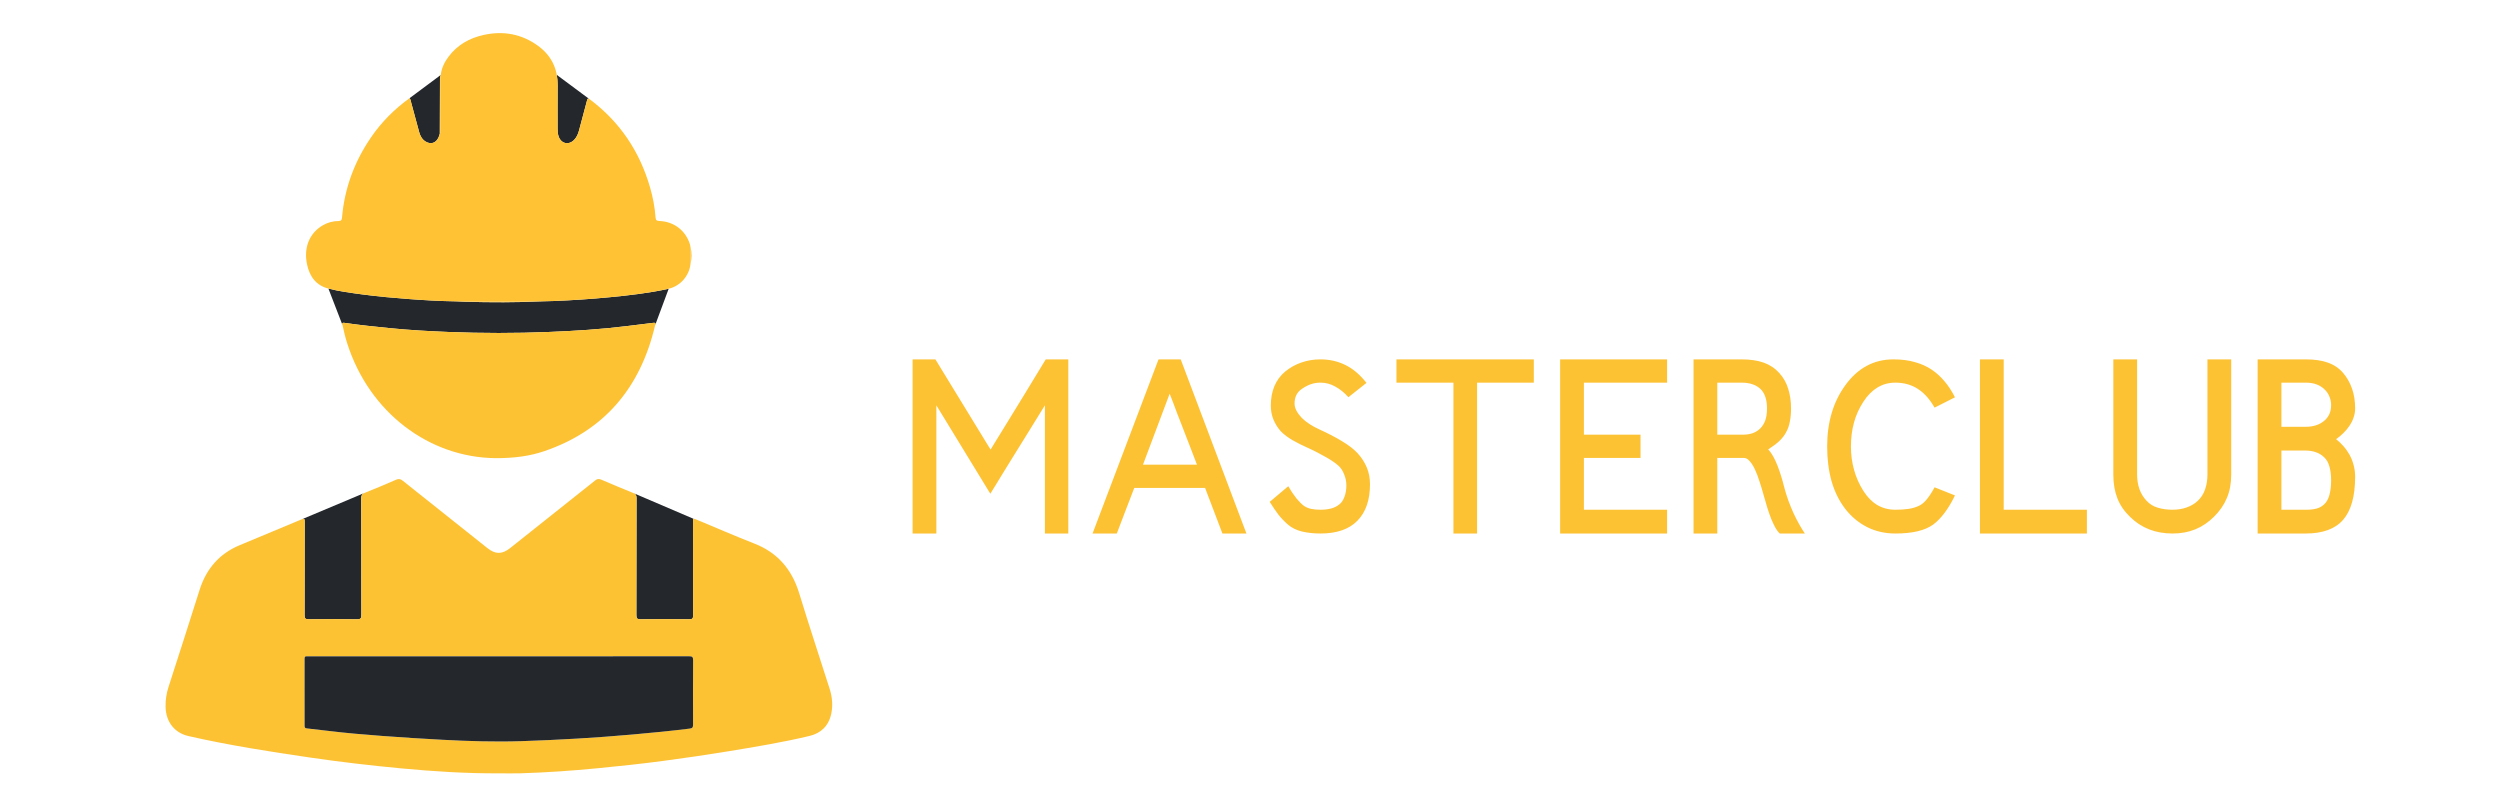
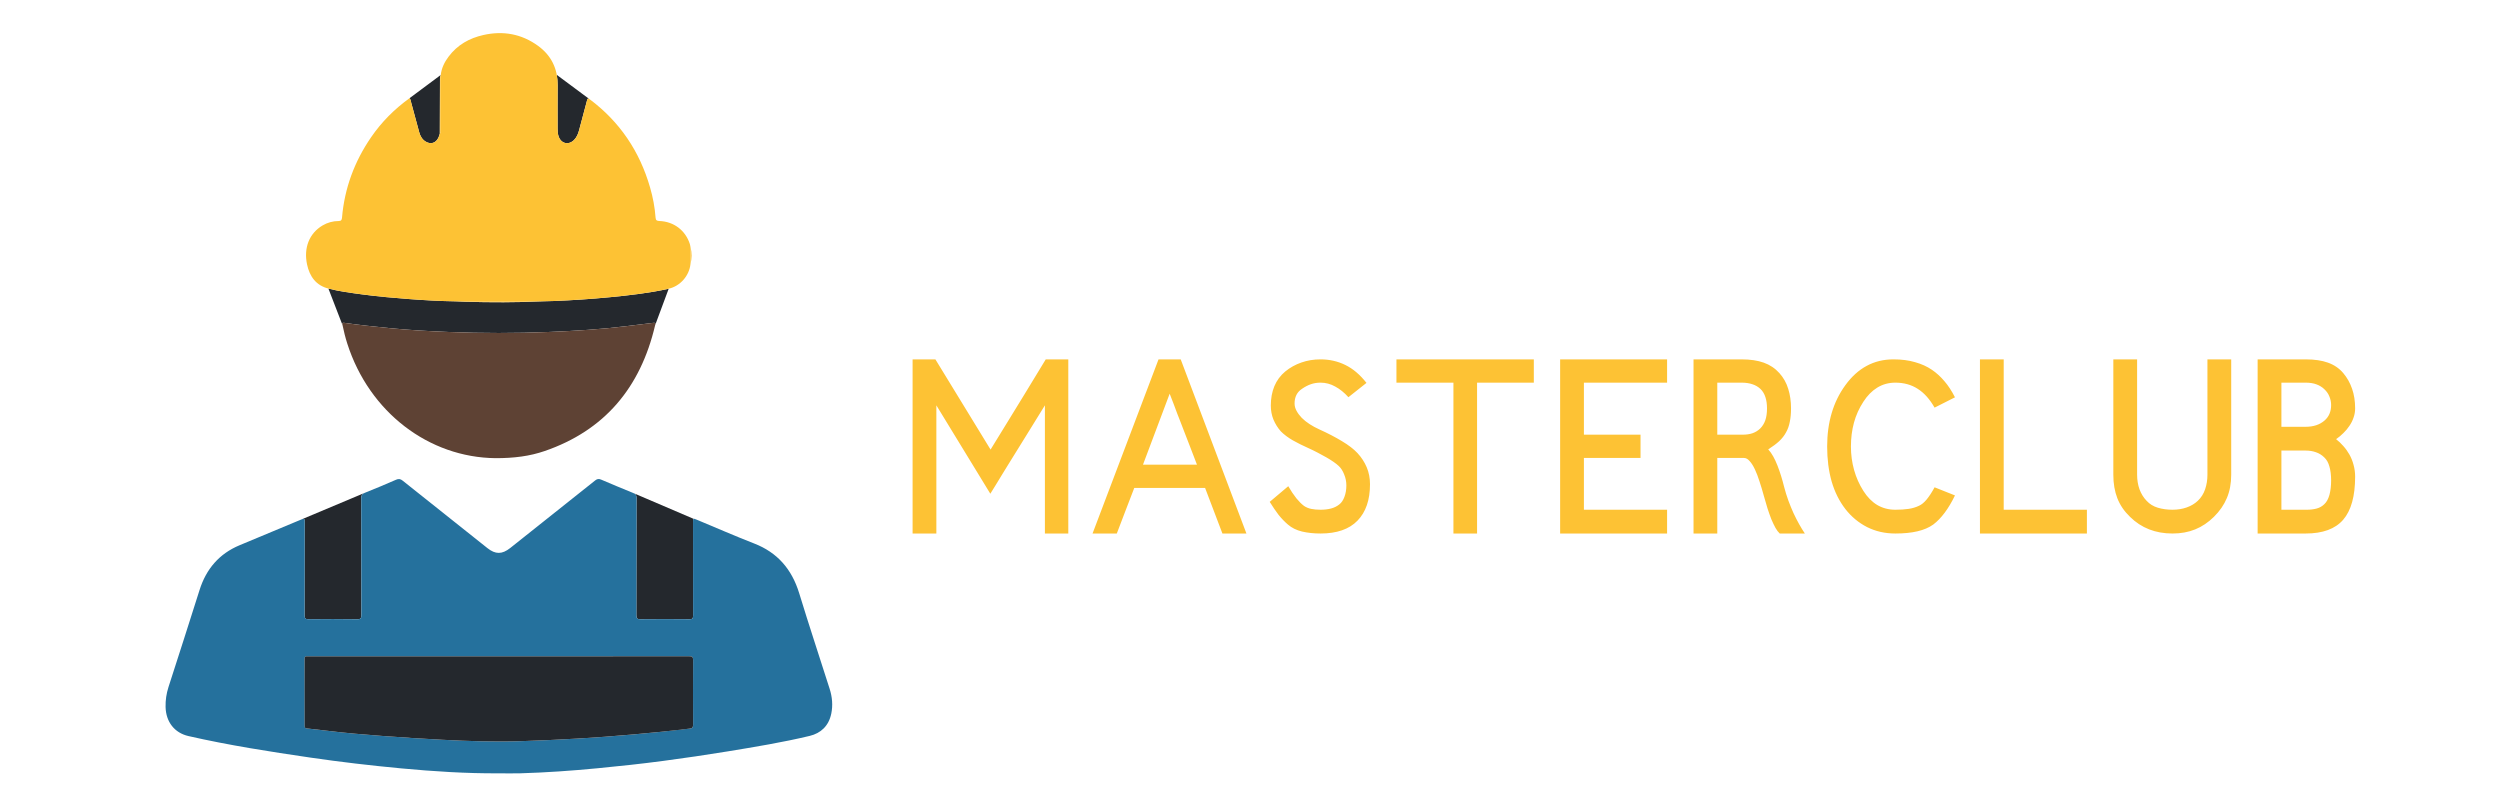
<svg xmlns="http://www.w3.org/2000/svg" width="151" height="48" viewBox="0 0 151 48" fill="none">
  <path d="M55.121 32.224V21.706H56.498L59.83 27.155C60.172 26.599 60.514 26.042 60.856 25.485C61.198 24.929 61.542 24.367 61.889 23.801C62.099 23.459 62.311 23.11 62.526 22.753C62.745 22.392 62.958 22.043 63.163 21.706H64.525V32.224H63.112V24.482C62.809 24.975 62.501 25.473 62.189 25.976C61.876 26.474 61.566 26.975 61.259 27.477C61.146 27.658 61.027 27.851 60.9 28.056C60.778 28.256 60.653 28.459 60.526 28.664C60.404 28.864 60.282 29.064 60.16 29.265C60.038 29.46 59.923 29.645 59.816 29.821L56.556 24.482V32.224H55.121ZM69.037 28.064H72.296C72.164 27.712 72.035 27.375 71.908 27.053C71.786 26.73 71.662 26.408 71.534 26.086C71.451 25.871 71.376 25.676 71.308 25.5C71.239 25.324 71.171 25.148 71.102 24.973C71.039 24.797 70.971 24.614 70.897 24.423C70.824 24.233 70.741 24.018 70.648 23.779L69.037 28.064ZM65.99 32.224L69.975 21.706H71.315L75.284 32.224H73.834L72.787 29.47H68.51C68.339 29.914 68.16 30.378 67.975 30.861C67.794 31.34 67.621 31.794 67.455 32.224H65.99ZM79.76 32.224C79.359 32.224 78.988 32.185 78.646 32.106C78.305 32.023 78.019 31.882 77.789 31.682C77.589 31.511 77.401 31.315 77.225 31.096C77.055 30.871 76.876 30.61 76.691 30.312L77.811 29.367C77.972 29.645 78.136 29.89 78.302 30.1C78.473 30.305 78.62 30.451 78.742 30.539H78.734C78.876 30.637 79.03 30.703 79.196 30.737C79.362 30.771 79.55 30.788 79.76 30.788C79.994 30.788 80.204 30.764 80.389 30.715C80.58 30.666 80.748 30.583 80.895 30.466C81.027 30.363 81.129 30.212 81.203 30.012C81.281 29.807 81.32 29.575 81.32 29.316C81.32 29.086 81.276 28.867 81.188 28.657C81.105 28.442 80.995 28.271 80.858 28.144C80.775 28.066 80.67 27.983 80.543 27.895C80.416 27.807 80.272 27.717 80.111 27.624C79.95 27.531 79.774 27.436 79.584 27.338C79.398 27.241 79.203 27.145 78.998 27.053C78.68 26.911 78.378 26.76 78.09 26.599C77.802 26.433 77.56 26.252 77.365 26.057C77.179 25.847 77.03 25.61 76.918 25.346C76.81 25.082 76.757 24.799 76.757 24.497C76.757 24.067 76.828 23.679 76.969 23.332C77.116 22.98 77.335 22.683 77.628 22.439C77.921 22.199 78.246 22.019 78.602 21.896C78.959 21.77 79.345 21.706 79.76 21.706C80.297 21.706 80.795 21.818 81.254 22.043C81.718 22.268 82.145 22.629 82.535 23.127L81.444 23.991C81.195 23.713 80.929 23.498 80.646 23.347C80.368 23.19 80.072 23.112 79.76 23.112C79.55 23.112 79.354 23.144 79.174 23.207C78.993 23.271 78.815 23.364 78.639 23.486C78.341 23.681 78.192 23.977 78.192 24.372C78.192 24.519 78.231 24.665 78.309 24.811C78.388 24.958 78.493 25.1 78.624 25.236C78.761 25.373 78.92 25.5 79.1 25.617C79.281 25.734 79.474 25.839 79.679 25.932C80.197 26.166 80.653 26.403 81.049 26.643C81.449 26.882 81.764 27.123 81.993 27.368C82.233 27.627 82.418 27.912 82.55 28.225C82.682 28.537 82.748 28.879 82.748 29.25C82.748 30.197 82.496 30.93 81.993 31.447C81.491 31.965 80.746 32.224 79.76 32.224ZM84.345 23.112V21.706H92.643V23.112H89.215V32.224H87.787V23.112H84.345ZM94.232 32.224V21.706H100.692V23.112H95.668V26.254H99.088V27.661H95.668V30.788H100.692V32.224H94.232ZM103.724 26.254H105.27C105.485 26.254 105.68 26.225 105.856 26.166C106.032 26.103 106.185 26.008 106.317 25.881C106.454 25.744 106.556 25.578 106.625 25.383C106.693 25.183 106.727 24.943 106.727 24.665C106.727 24.411 106.696 24.186 106.632 23.991C106.569 23.791 106.469 23.625 106.332 23.493C106.19 23.361 106.027 23.266 105.841 23.207C105.656 23.144 105.438 23.112 105.189 23.112H103.724V26.254ZM105.189 21.706C105.717 21.706 106.163 21.772 106.53 21.904C106.901 22.036 107.216 22.246 107.474 22.534C107.723 22.812 107.902 23.129 108.009 23.486C108.121 23.842 108.178 24.235 108.178 24.665C108.178 24.973 108.153 25.244 108.104 25.478C108.06 25.712 107.985 25.925 107.877 26.115C107.775 26.306 107.636 26.484 107.46 26.65C107.284 26.811 107.064 26.975 106.801 27.141C106.908 27.258 107.008 27.399 107.101 27.565C107.194 27.731 107.279 27.915 107.357 28.115C107.435 28.315 107.509 28.525 107.577 28.745C107.645 28.964 107.706 29.184 107.76 29.404C107.833 29.687 107.919 29.963 108.016 30.231C108.114 30.495 108.217 30.747 108.324 30.986C108.436 31.225 108.551 31.45 108.668 31.66C108.786 31.87 108.9 32.058 109.013 32.224H107.496C107.409 32.145 107.323 32.033 107.24 31.887C107.157 31.735 107.074 31.562 106.991 31.367C106.913 31.166 106.835 30.947 106.757 30.707C106.683 30.463 106.61 30.212 106.537 29.953C106.454 29.645 106.366 29.352 106.273 29.074C106.185 28.796 106.093 28.554 105.995 28.349C105.897 28.139 105.792 27.973 105.68 27.851C105.573 27.724 105.458 27.661 105.336 27.661H103.724V32.224H102.289V21.706H105.189ZM114.476 32.224C113.856 32.224 113.287 32.094 112.77 31.835C112.257 31.572 111.82 31.208 111.459 30.744C111.093 30.27 110.817 29.716 110.631 29.081C110.451 28.442 110.36 27.739 110.36 26.972C110.36 25.507 110.726 24.272 111.459 23.266C111.835 22.748 112.262 22.36 112.741 22.102C113.224 21.838 113.766 21.706 114.367 21.706C114.855 21.706 115.289 21.762 115.67 21.875C116.056 21.982 116.395 22.136 116.688 22.336C116.967 22.526 117.218 22.756 117.443 23.024C117.672 23.288 117.885 23.613 118.08 23.998L116.849 24.621C116.556 24.108 116.217 23.73 115.831 23.486C115.446 23.237 114.994 23.112 114.476 23.112C114.076 23.112 113.712 23.212 113.385 23.413C113.063 23.613 112.785 23.896 112.55 24.262C112.291 24.658 112.101 25.08 111.979 25.529C111.857 25.979 111.796 26.459 111.796 26.972C111.796 27.456 111.859 27.927 111.986 28.386C112.113 28.84 112.301 29.262 112.55 29.653C112.785 30.024 113.063 30.307 113.385 30.502C113.712 30.693 114.076 30.788 114.476 30.788C114.779 30.788 115.045 30.771 115.275 30.737C115.509 30.703 115.722 30.639 115.912 30.546C116.063 30.478 116.215 30.354 116.366 30.173C116.517 29.992 116.679 29.746 116.849 29.433L118.08 29.924C117.885 30.329 117.677 30.678 117.457 30.971C117.238 31.264 117.008 31.501 116.769 31.682C116.51 31.867 116.19 32.004 115.809 32.092C115.433 32.18 114.989 32.224 114.476 32.224ZM119.589 32.224V21.706H121.024V30.788H126.049V32.224H119.589ZM127.645 21.706H129.081V28.671C129.081 28.989 129.13 29.284 129.227 29.558C129.33 29.831 129.474 30.063 129.66 30.253C129.835 30.444 130.057 30.581 130.326 30.664C130.599 30.747 130.897 30.788 131.22 30.788C131.527 30.788 131.813 30.742 132.077 30.649C132.34 30.556 132.565 30.422 132.75 30.246C132.951 30.056 133.097 29.824 133.19 29.55C133.283 29.277 133.329 28.984 133.329 28.671V21.706H134.765V28.671C134.765 29.204 134.677 29.675 134.501 30.085C134.33 30.495 134.069 30.873 133.717 31.22C133.375 31.557 132.999 31.809 132.589 31.975C132.179 32.141 131.723 32.224 131.22 32.224C130.189 32.224 129.335 31.889 128.656 31.22C128.305 30.883 128.048 30.507 127.887 30.092C127.726 29.677 127.645 29.204 127.645 28.671V21.706ZM137.797 25.778H139.262C139.735 25.778 140.116 25.651 140.404 25.398C140.668 25.168 140.8 24.858 140.8 24.467C140.8 24.287 140.765 24.116 140.697 23.955C140.634 23.789 140.531 23.64 140.39 23.508C140.258 23.381 140.099 23.283 139.913 23.215C139.728 23.146 139.511 23.112 139.262 23.112H137.797V25.778ZM137.797 30.788H139.342C139.552 30.788 139.747 30.764 139.928 30.715C140.109 30.666 140.263 30.578 140.39 30.451C140.526 30.324 140.629 30.139 140.697 29.895C140.765 29.645 140.8 29.352 140.8 29.016C140.8 28.689 140.765 28.41 140.697 28.181C140.634 27.946 140.531 27.763 140.39 27.631C140.243 27.485 140.075 27.38 139.884 27.316C139.699 27.248 139.491 27.214 139.262 27.214H137.797V30.788ZM139.262 21.706C139.794 21.706 140.243 21.772 140.609 21.904C140.98 22.036 141.288 22.246 141.532 22.534C141.766 22.812 141.945 23.129 142.067 23.486C142.189 23.837 142.25 24.23 142.25 24.665C142.25 24.86 142.218 25.046 142.155 25.222C142.096 25.398 142.013 25.564 141.906 25.72C141.803 25.876 141.681 26.023 141.539 26.159C141.403 26.296 141.256 26.418 141.1 26.525C141.251 26.643 141.395 26.779 141.532 26.936C141.674 27.092 141.798 27.265 141.906 27.456C142.013 27.646 142.096 27.854 142.155 28.078C142.218 28.303 142.25 28.54 142.25 28.789C142.25 29.97 142.008 30.839 141.525 31.396C141.046 31.948 140.292 32.224 139.262 32.224H136.361V21.706H139.262Z" fill="#FDC234" />
  <path d="M41.892 31.337L38.273 29.788C38.398 29.845 38.447 29.919 38.446 30.081C38.439 32.437 38.444 34.793 38.437 37.149C38.436 37.354 38.49 37.405 38.684 37.403C39.67 37.392 40.657 37.392 41.643 37.403C41.828 37.405 41.864 37.347 41.863 37.166C41.856 35.296 41.859 33.424 41.859 31.554C41.859 31.417 41.859 31.353 41.892 31.337ZM39.573 19.635L40.389 17.44C39.214 17.703 38.022 17.836 36.828 17.953C35.7 18.062 34.571 18.137 33.438 18.182C33.203 18.191 32.967 18.195 32.731 18.201C31.186 18.273 29.639 18.267 28.092 18.226C27.903 18.221 27.715 18.209 27.526 18.201C26.58 18.187 25.636 18.134 24.693 18.062C23.757 17.991 22.822 17.909 21.891 17.784C21.202 17.691 20.512 17.603 19.836 17.431L20.687 19.636C20.659 19.5 20.683 19.483 20.808 19.501C21.716 19.634 22.63 19.729 23.544 19.82C24.72 19.938 25.901 20.004 27.081 20.051C29.106 20.132 31.133 20.134 33.158 20.051C34.723 19.988 36.287 19.892 37.843 19.699C38.379 19.633 38.916 19.573 39.452 19.501C39.575 19.484 39.605 19.499 39.573 19.635ZM33.679 7.773C33.678 7.922 33.686 8.069 33.73 8.211C33.873 8.676 34.337 8.794 34.674 8.453C34.834 8.291 34.918 8.087 34.976 7.867C35.134 7.272 35.299 6.678 35.452 6.082C35.482 5.965 35.5 5.92 35.597 5.984L33.627 4.52C33.665 4.722 33.683 4.934 33.681 5.157C33.673 6.029 33.68 6.901 33.679 7.773ZM25.319 7.983C25.384 8.217 25.497 8.424 25.708 8.552C26.019 8.742 26.329 8.644 26.484 8.307C26.519 8.232 26.539 8.151 26.565 8.071C26.568 7.028 26.57 5.984 26.574 4.941C26.575 4.802 26.56 4.661 26.62 4.529L24.736 5.931C24.808 6.011 24.811 6.112 24.836 6.2C24.999 6.794 25.155 7.389 25.319 7.983ZM18.402 31.513C18.399 33.391 18.403 35.269 18.396 37.147C18.394 37.349 18.44 37.406 18.638 37.403C19.618 37.392 20.598 37.39 21.577 37.404C21.794 37.407 21.827 37.333 21.826 37.132C21.82 34.789 21.825 32.447 21.818 30.106C21.817 29.936 21.858 29.846 22 29.781L18.24 31.361C18.394 31.301 18.403 31.367 18.402 31.513Z" fill="#24282D" />
-   <path d="M30.123 46.709C28.15 46.72 26.183 46.593 24.217 46.409C22.395 46.237 20.577 46.026 18.765 45.761C16.293 45.399 13.824 45.015 11.384 44.459C10.539 44.266 10.023 43.603 10.001 42.702C9.991 42.29 10.051 41.891 10.176 41.5C10.803 39.551 11.435 37.602 12.049 35.649C12.456 34.351 13.252 33.442 14.467 32.934C15.718 32.411 16.972 31.895 18.221 31.368C18.395 31.295 18.404 31.36 18.403 31.512C18.4 33.391 18.405 35.268 18.396 37.146C18.396 37.348 18.441 37.404 18.639 37.402C19.619 37.391 20.599 37.389 21.578 37.404C21.795 37.407 21.828 37.333 21.828 37.131C21.821 34.789 21.826 32.447 21.819 30.105C21.819 29.923 21.865 29.834 22.032 29.767C22.668 29.514 23.299 29.249 23.926 28.974C24.086 28.904 24.191 28.927 24.324 29.034C26.026 30.394 27.733 31.75 29.439 33.105C29.928 33.494 30.326 33.49 30.819 33.099C32.531 31.739 34.244 30.381 35.952 29.016C36.078 28.916 36.176 28.911 36.315 28.971C36.957 29.246 37.601 29.515 38.247 29.777C38.392 29.836 38.447 29.909 38.447 30.081C38.439 32.437 38.445 34.794 38.438 37.15C38.437 37.355 38.491 37.406 38.685 37.403C39.671 37.392 40.657 37.392 41.644 37.403C41.829 37.405 41.864 37.347 41.864 37.167C41.857 35.296 41.859 33.425 41.859 31.554C41.859 31.298 41.86 31.297 42.077 31.387C43.234 31.869 44.385 32.372 45.552 32.827C46.944 33.367 47.823 34.366 48.272 35.834C48.862 37.766 49.499 39.682 50.111 41.607C50.267 42.095 50.314 42.599 50.209 43.104C50.056 43.842 49.584 44.286 48.904 44.449C47.266 44.841 45.606 45.112 43.946 45.385C42.659 45.596 41.369 45.784 40.077 45.956C38.751 46.133 37.421 46.275 36.09 46.403C34.536 46.553 32.98 46.662 31.42 46.708C30.988 46.72 30.556 46.709 30.123 46.709ZM30.14 39.643C27.695 39.643 25.251 39.643 22.806 39.643C21.401 39.643 19.997 39.643 18.592 39.643C18.495 39.643 18.396 39.611 18.397 39.79C18.404 41.14 18.402 42.49 18.399 43.84C18.399 43.947 18.43 43.986 18.534 43.996C18.951 44.039 19.366 44.089 19.782 44.14C20.881 44.276 21.985 44.367 23.089 44.451C24.295 44.542 25.501 44.618 26.709 44.682C28.3 44.766 29.893 44.818 31.487 44.766C33.728 44.692 35.966 44.564 38.2 44.366C39.357 44.262 40.512 44.148 41.665 44.007C41.838 43.986 41.864 43.917 41.864 43.757C41.858 42.463 41.855 41.169 41.865 39.876C41.867 39.674 41.806 39.639 41.629 39.639C37.799 39.644 33.97 39.643 30.14 39.643Z" fill="#FDC234" />
-   <path d="M27.526 18.201C26.581 18.187 25.636 18.134 24.694 18.062C23.758 17.991 22.823 17.908 21.892 17.783C21.203 17.691 20.512 17.602 19.836 17.43C19.1 17.242 18.703 16.716 18.545 15.968C18.334 14.968 18.681 14.092 19.483 13.617C19.782 13.441 20.109 13.351 20.451 13.35C20.602 13.349 20.645 13.292 20.658 13.146C20.808 11.361 21.414 9.751 22.409 8.297C23.046 7.368 23.825 6.586 24.737 5.93C24.809 6.01 24.812 6.111 24.836 6.199C24.999 6.793 25.155 7.389 25.32 7.982C25.385 8.216 25.498 8.423 25.709 8.551C26.02 8.741 26.33 8.642 26.485 8.306C26.52 8.231 26.54 8.149 26.566 8.07C26.644 8.017 26.623 7.933 26.623 7.859C26.624 6.748 26.623 5.637 26.622 4.527C26.668 4.109 26.849 3.749 27.091 3.425C27.629 2.704 28.356 2.303 29.2 2.114C30.387 1.847 31.499 2.044 32.499 2.769C33.286 3.341 33.692 4.14 33.683 5.156C33.675 6.027 33.682 6.899 33.68 7.771C33.68 7.92 33.688 8.067 33.731 8.209C33.874 8.674 34.338 8.792 34.675 8.451C34.835 8.289 34.92 8.085 34.978 7.865C35.136 7.27 35.3 6.676 35.453 6.08C35.486 5.953 35.505 5.911 35.628 6.003C37.422 7.348 38.632 9.124 39.265 11.326C39.437 11.919 39.552 12.526 39.596 13.144C39.608 13.316 39.683 13.342 39.825 13.348C40.702 13.382 41.4 13.912 41.667 14.739C41.688 14.805 41.695 14.876 41.708 14.944C41.706 15.282 41.705 15.621 41.703 15.96C41.626 16.663 41.081 17.283 40.39 17.438C39.216 17.702 38.024 17.834 36.829 17.951C35.701 18.061 34.572 18.136 33.44 18.181C33.204 18.19 32.968 18.193 32.732 18.199C30.996 18.201 29.262 18.201 27.526 18.201Z" fill="#FEC234" />
-   <path d="M29.931 27.673C25.903 27.632 22.305 24.903 20.976 20.754C20.858 20.387 20.767 20.014 20.688 19.636C20.659 19.5 20.683 19.483 20.808 19.501C21.716 19.634 22.63 19.729 23.544 19.82C24.72 19.937 25.901 20.004 27.081 20.051C29.106 20.132 31.133 20.134 33.157 20.051C34.722 19.987 36.286 19.892 37.843 19.699C38.379 19.632 38.915 19.572 39.451 19.5C39.575 19.483 39.604 19.499 39.572 19.634C38.684 23.437 36.493 26.002 32.908 27.239C31.998 27.553 31.055 27.675 29.931 27.673Z" fill="#FDC234" />
+   <path d="M30.123 46.709C28.15 46.72 26.183 46.593 24.217 46.409C22.395 46.237 20.577 46.026 18.765 45.761C16.293 45.399 13.824 45.015 11.384 44.459C10.539 44.266 10.023 43.603 10.001 42.702C9.991 42.29 10.051 41.891 10.176 41.5C10.803 39.551 11.435 37.602 12.049 35.649C12.456 34.351 13.252 33.442 14.467 32.934C15.718 32.411 16.972 31.895 18.221 31.368C18.395 31.295 18.404 31.36 18.403 31.512C18.4 33.391 18.405 35.268 18.396 37.146C18.396 37.348 18.441 37.404 18.639 37.402C19.619 37.391 20.599 37.389 21.578 37.404C21.795 37.407 21.828 37.333 21.828 37.131C21.821 34.789 21.826 32.447 21.819 30.105C21.819 29.923 21.865 29.834 22.032 29.767C22.668 29.514 23.299 29.249 23.926 28.974C24.086 28.904 24.191 28.927 24.324 29.034C26.026 30.394 27.733 31.75 29.439 33.105C29.928 33.494 30.326 33.49 30.819 33.099C32.531 31.739 34.244 30.381 35.952 29.016C36.078 28.916 36.176 28.911 36.315 28.971C36.957 29.246 37.601 29.515 38.247 29.777C38.392 29.836 38.447 29.909 38.447 30.081C38.439 32.437 38.445 34.794 38.438 37.15C38.437 37.355 38.491 37.406 38.685 37.403C39.671 37.392 40.657 37.392 41.644 37.403C41.829 37.405 41.864 37.347 41.864 37.167C41.857 35.296 41.859 33.425 41.859 31.554C41.859 31.298 41.86 31.297 42.077 31.387C43.234 31.869 44.385 32.372 45.552 32.827C46.944 33.367 47.823 34.366 48.272 35.834C48.862 37.766 49.499 39.682 50.111 41.607C50.267 42.095 50.314 42.599 50.209 43.104C50.056 43.842 49.584 44.286 48.904 44.449C47.266 44.841 45.606 45.112 43.946 45.385C42.659 45.596 41.369 45.784 40.077 45.956C38.751 46.133 37.421 46.275 36.09 46.403C34.536 46.553 32.98 46.662 31.42 46.708C30.988 46.72 30.556 46.709 30.123 46.709ZM30.14 39.643C27.695 39.643 25.251 39.643 22.806 39.643C21.401 39.643 19.997 39.643 18.592 39.643C18.495 39.643 18.396 39.611 18.397 39.79C18.404 41.14 18.402 42.49 18.399 43.84C18.399 43.947 18.43 43.986 18.534 43.996C18.951 44.039 19.366 44.089 19.782 44.14C20.881 44.276 21.985 44.367 23.089 44.451C24.295 44.542 25.501 44.618 26.709 44.682C28.3 44.766 29.893 44.818 31.487 44.766C33.728 44.692 35.966 44.564 38.2 44.366C39.357 44.262 40.512 44.148 41.665 44.007C41.838 43.986 41.864 43.917 41.864 43.757C41.857 42.463 41.855 41.169 41.865 39.876C41.867 39.674 41.806 39.639 41.629 39.639C37.799 39.644 33.97 39.643 30.14 39.643Z" fill="#25719D" />
+   <path d="M27.526 18.201C26.581 18.187 25.636 18.134 24.694 18.062C23.758 17.991 22.823 17.908 21.892 17.783C21.203 17.691 20.512 17.602 19.836 17.43C19.1 17.242 18.703 16.716 18.545 15.968C18.334 14.968 18.681 14.092 19.483 13.617C19.782 13.441 20.109 13.351 20.451 13.35C20.602 13.349 20.645 13.292 20.658 13.146C20.808 11.361 21.414 9.751 22.409 8.297C23.046 7.368 23.825 6.586 24.737 5.93C24.809 6.01 24.812 6.111 24.836 6.199C24.999 6.793 25.155 7.389 25.32 7.982C25.385 8.216 25.498 8.423 25.709 8.551C26.02 8.741 26.33 8.642 26.485 8.306C26.52 8.231 26.54 8.149 26.566 8.07C26.644 8.017 26.623 7.933 26.623 7.859C26.624 6.748 26.623 5.637 26.622 4.527C26.668 4.109 26.849 3.749 27.091 3.425C27.629 2.704 28.356 2.303 29.2 2.114C30.387 1.847 31.499 2.044 32.499 2.769C33.286 3.341 33.692 4.14 33.683 5.156C33.675 6.027 33.682 6.899 33.68 7.771C33.68 7.92 33.688 8.067 33.731 8.209C33.874 8.674 34.338 8.792 34.675 8.451C34.835 8.289 34.92 8.085 34.978 7.865C35.136 7.27 35.3 6.676 35.453 6.08C35.486 5.953 35.505 5.911 35.628 6.003C37.422 7.348 38.632 9.124 39.265 11.326C39.437 11.919 39.552 12.526 39.596 13.144C39.608 13.316 39.683 13.342 39.825 13.348C40.702 13.382 41.4 13.912 41.667 14.739C41.688 14.805 41.695 14.876 41.708 14.944C41.706 15.282 41.705 15.621 41.703 15.96C41.626 16.663 41.081 17.283 40.39 17.438C39.216 17.702 38.024 17.834 36.829 17.951C35.701 18.061 34.572 18.136 33.44 18.181C33.204 18.19 32.968 18.193 32.732 18.199C30.996 18.201 29.262 18.201 27.526 18.201Z" fill="#FDC234" />
+   <path d="M29.931 27.673C25.903 27.632 22.305 24.903 20.976 20.754C20.858 20.387 20.767 20.014 20.688 19.636C20.659 19.5 20.683 19.483 20.808 19.501C21.716 19.634 22.63 19.729 23.544 19.82C24.72 19.937 25.901 20.004 27.081 20.051C29.106 20.132 31.133 20.134 33.157 20.051C34.722 19.987 36.286 19.892 37.843 19.699C38.379 19.632 38.915 19.572 39.451 19.5C39.575 19.483 39.604 19.499 39.572 19.634C38.684 23.437 36.493 26.002 32.908 27.239C31.998 27.553 31.055 27.675 29.931 27.673Z" fill="#5E4234" />
  <path d="M27.526 18.201C29.262 18.201 30.996 18.201 32.732 18.201C31.185 18.272 29.639 18.267 28.092 18.226C27.904 18.221 27.715 18.209 27.526 18.201Z" fill="#FDC234" />
  <path d="M26.621 4.529C26.622 5.639 26.623 6.75 26.623 7.861C26.623 7.935 26.643 8.019 26.565 8.072C26.568 7.028 26.57 5.985 26.574 4.941C26.575 4.802 26.561 4.661 26.621 4.529Z" fill="#FDC234" />
  <path d="M41.702 15.961C41.704 15.622 41.705 15.284 41.707 14.945C41.801 15.284 41.791 15.623 41.702 15.961Z" fill="#FDC234" />
  <path d="M30.14 39.643C33.97 39.643 37.799 39.644 41.628 39.639C41.805 39.639 41.865 39.675 41.864 39.876C41.855 41.169 41.856 42.463 41.862 43.757C41.863 43.917 41.836 43.986 41.664 44.007C40.511 44.149 39.355 44.263 38.199 44.365C35.965 44.564 33.727 44.692 31.486 44.766C29.892 44.818 28.299 44.766 26.707 44.682C25.5 44.618 24.294 44.542 23.088 44.451C21.984 44.367 20.88 44.276 19.78 44.14C19.365 44.089 18.949 44.039 18.533 43.996C18.43 43.986 18.397 43.947 18.397 43.84C18.4 42.49 18.402 41.14 18.396 39.79C18.394 39.61 18.494 39.643 18.591 39.643C19.995 39.642 21.4 39.643 22.805 39.643C25.25 39.643 27.695 39.643 30.14 39.643Z" fill="#24282D" />
</svg>
